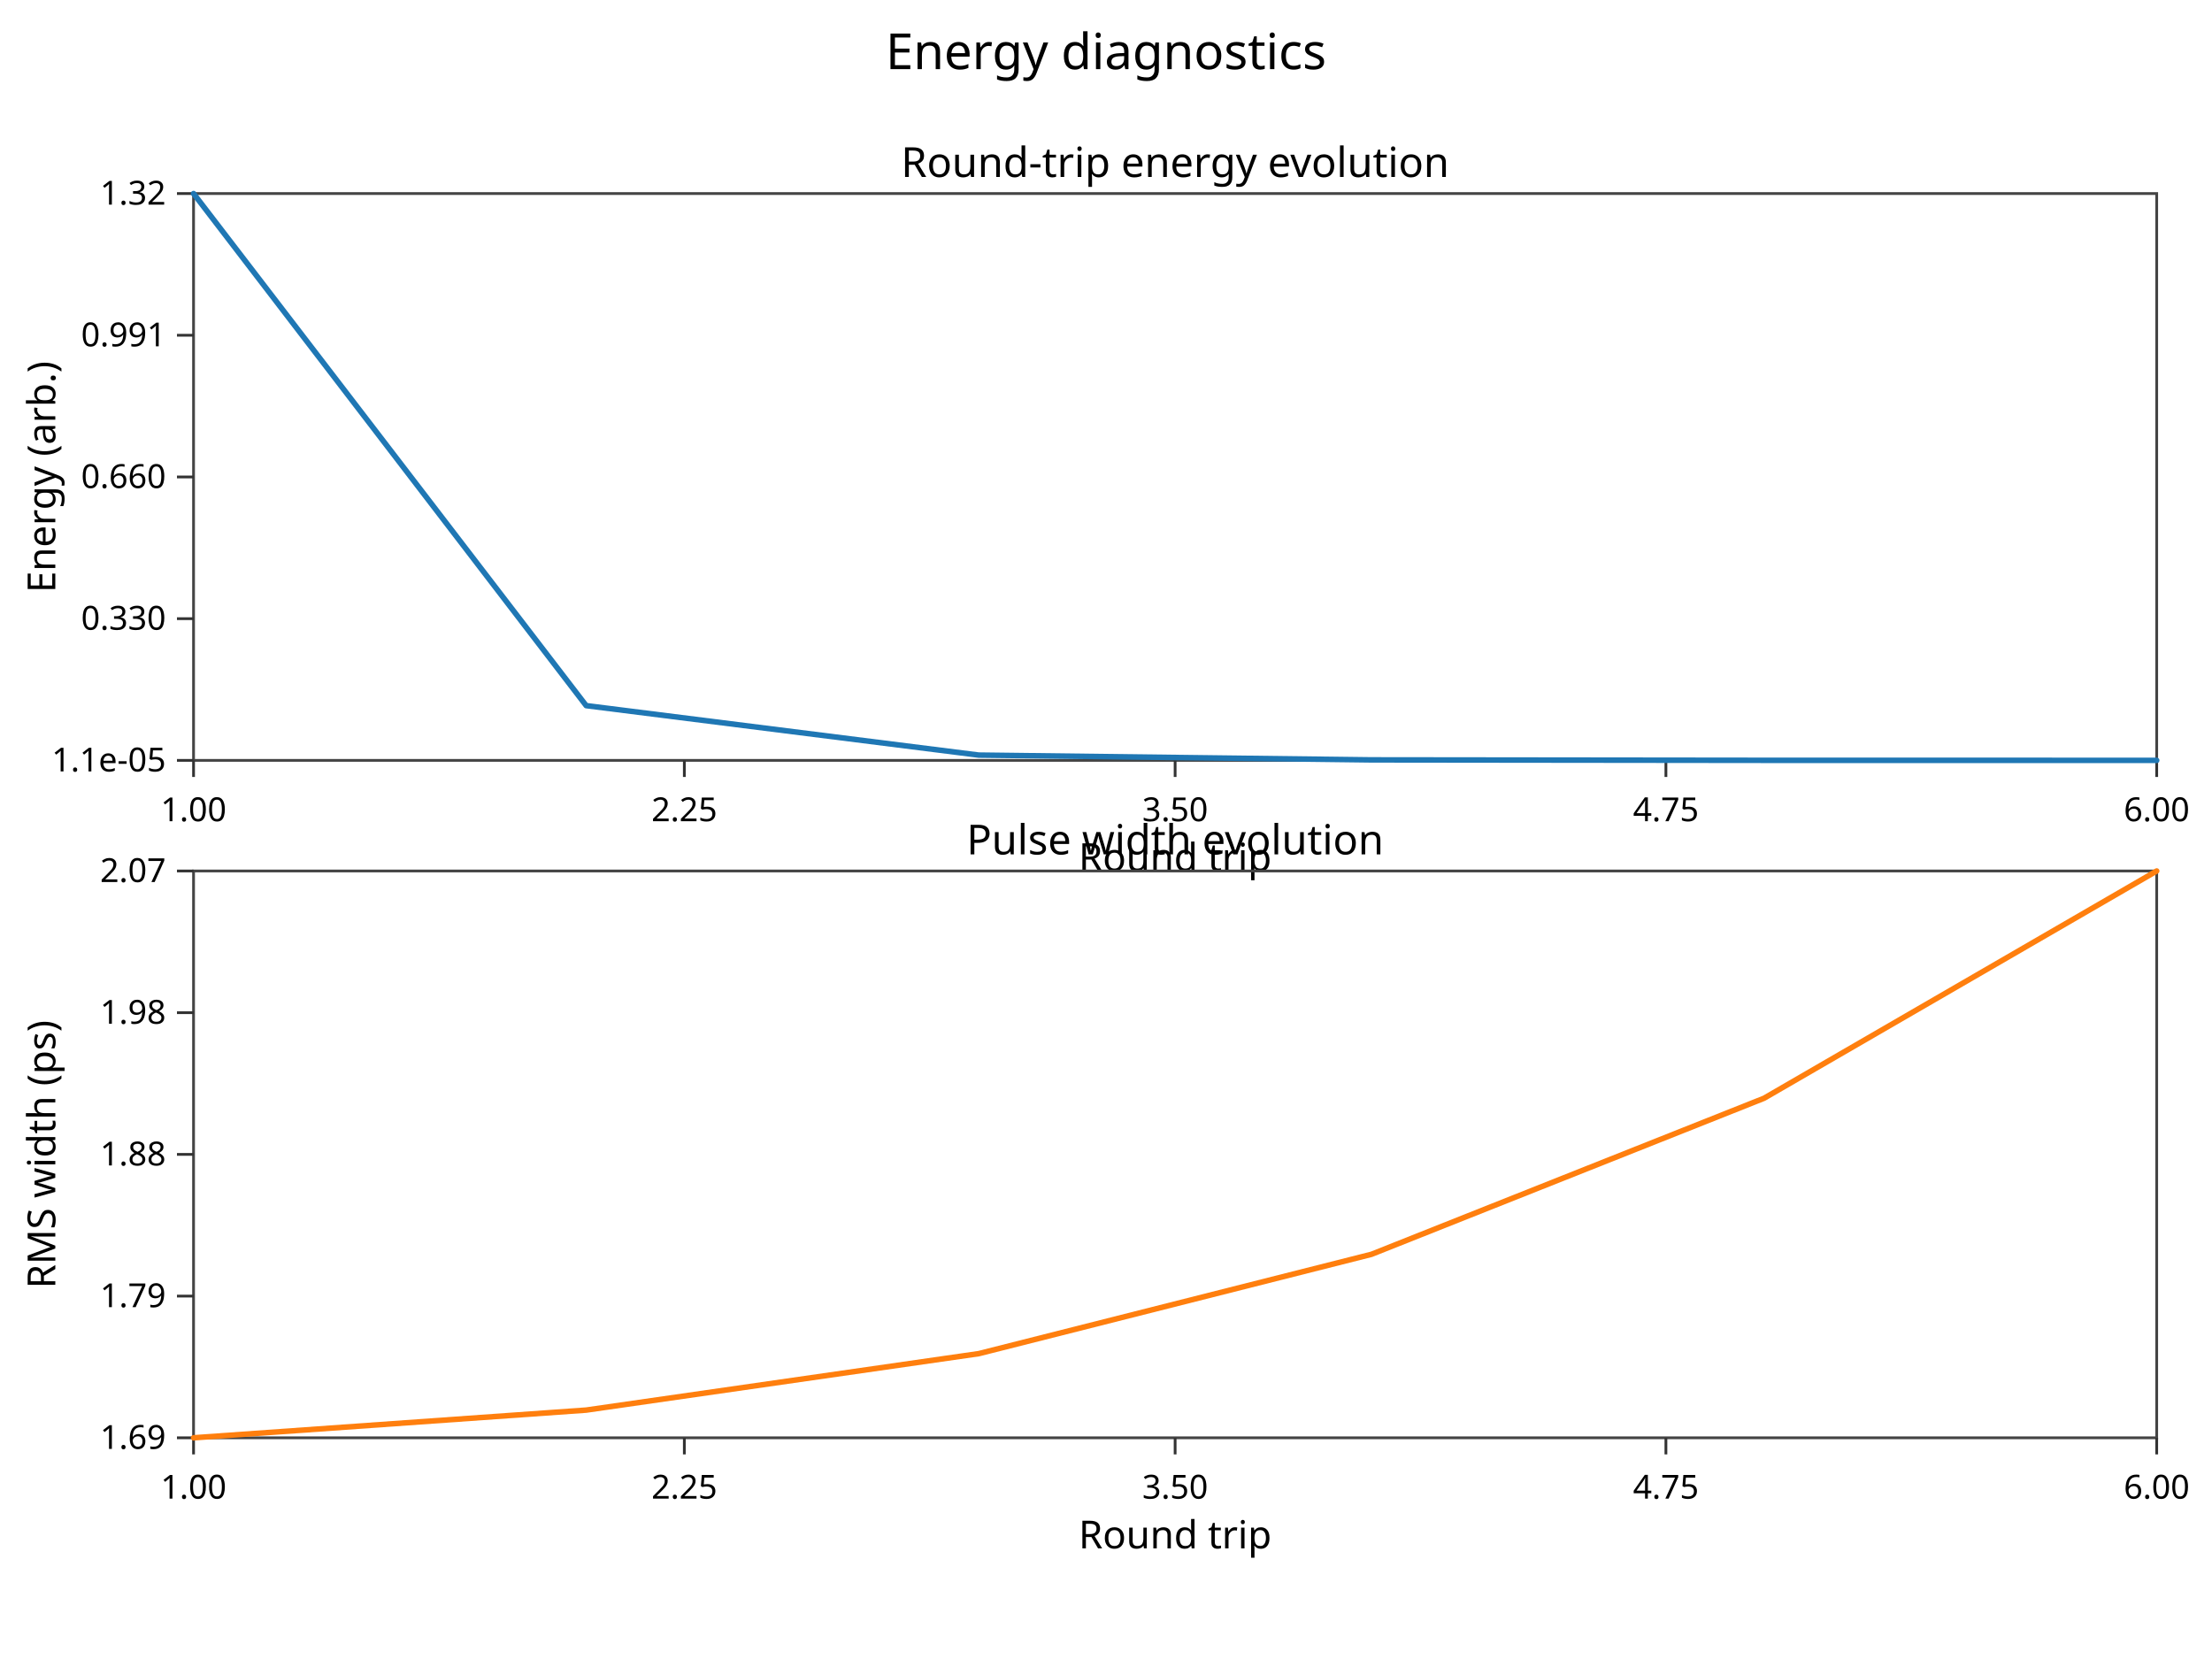
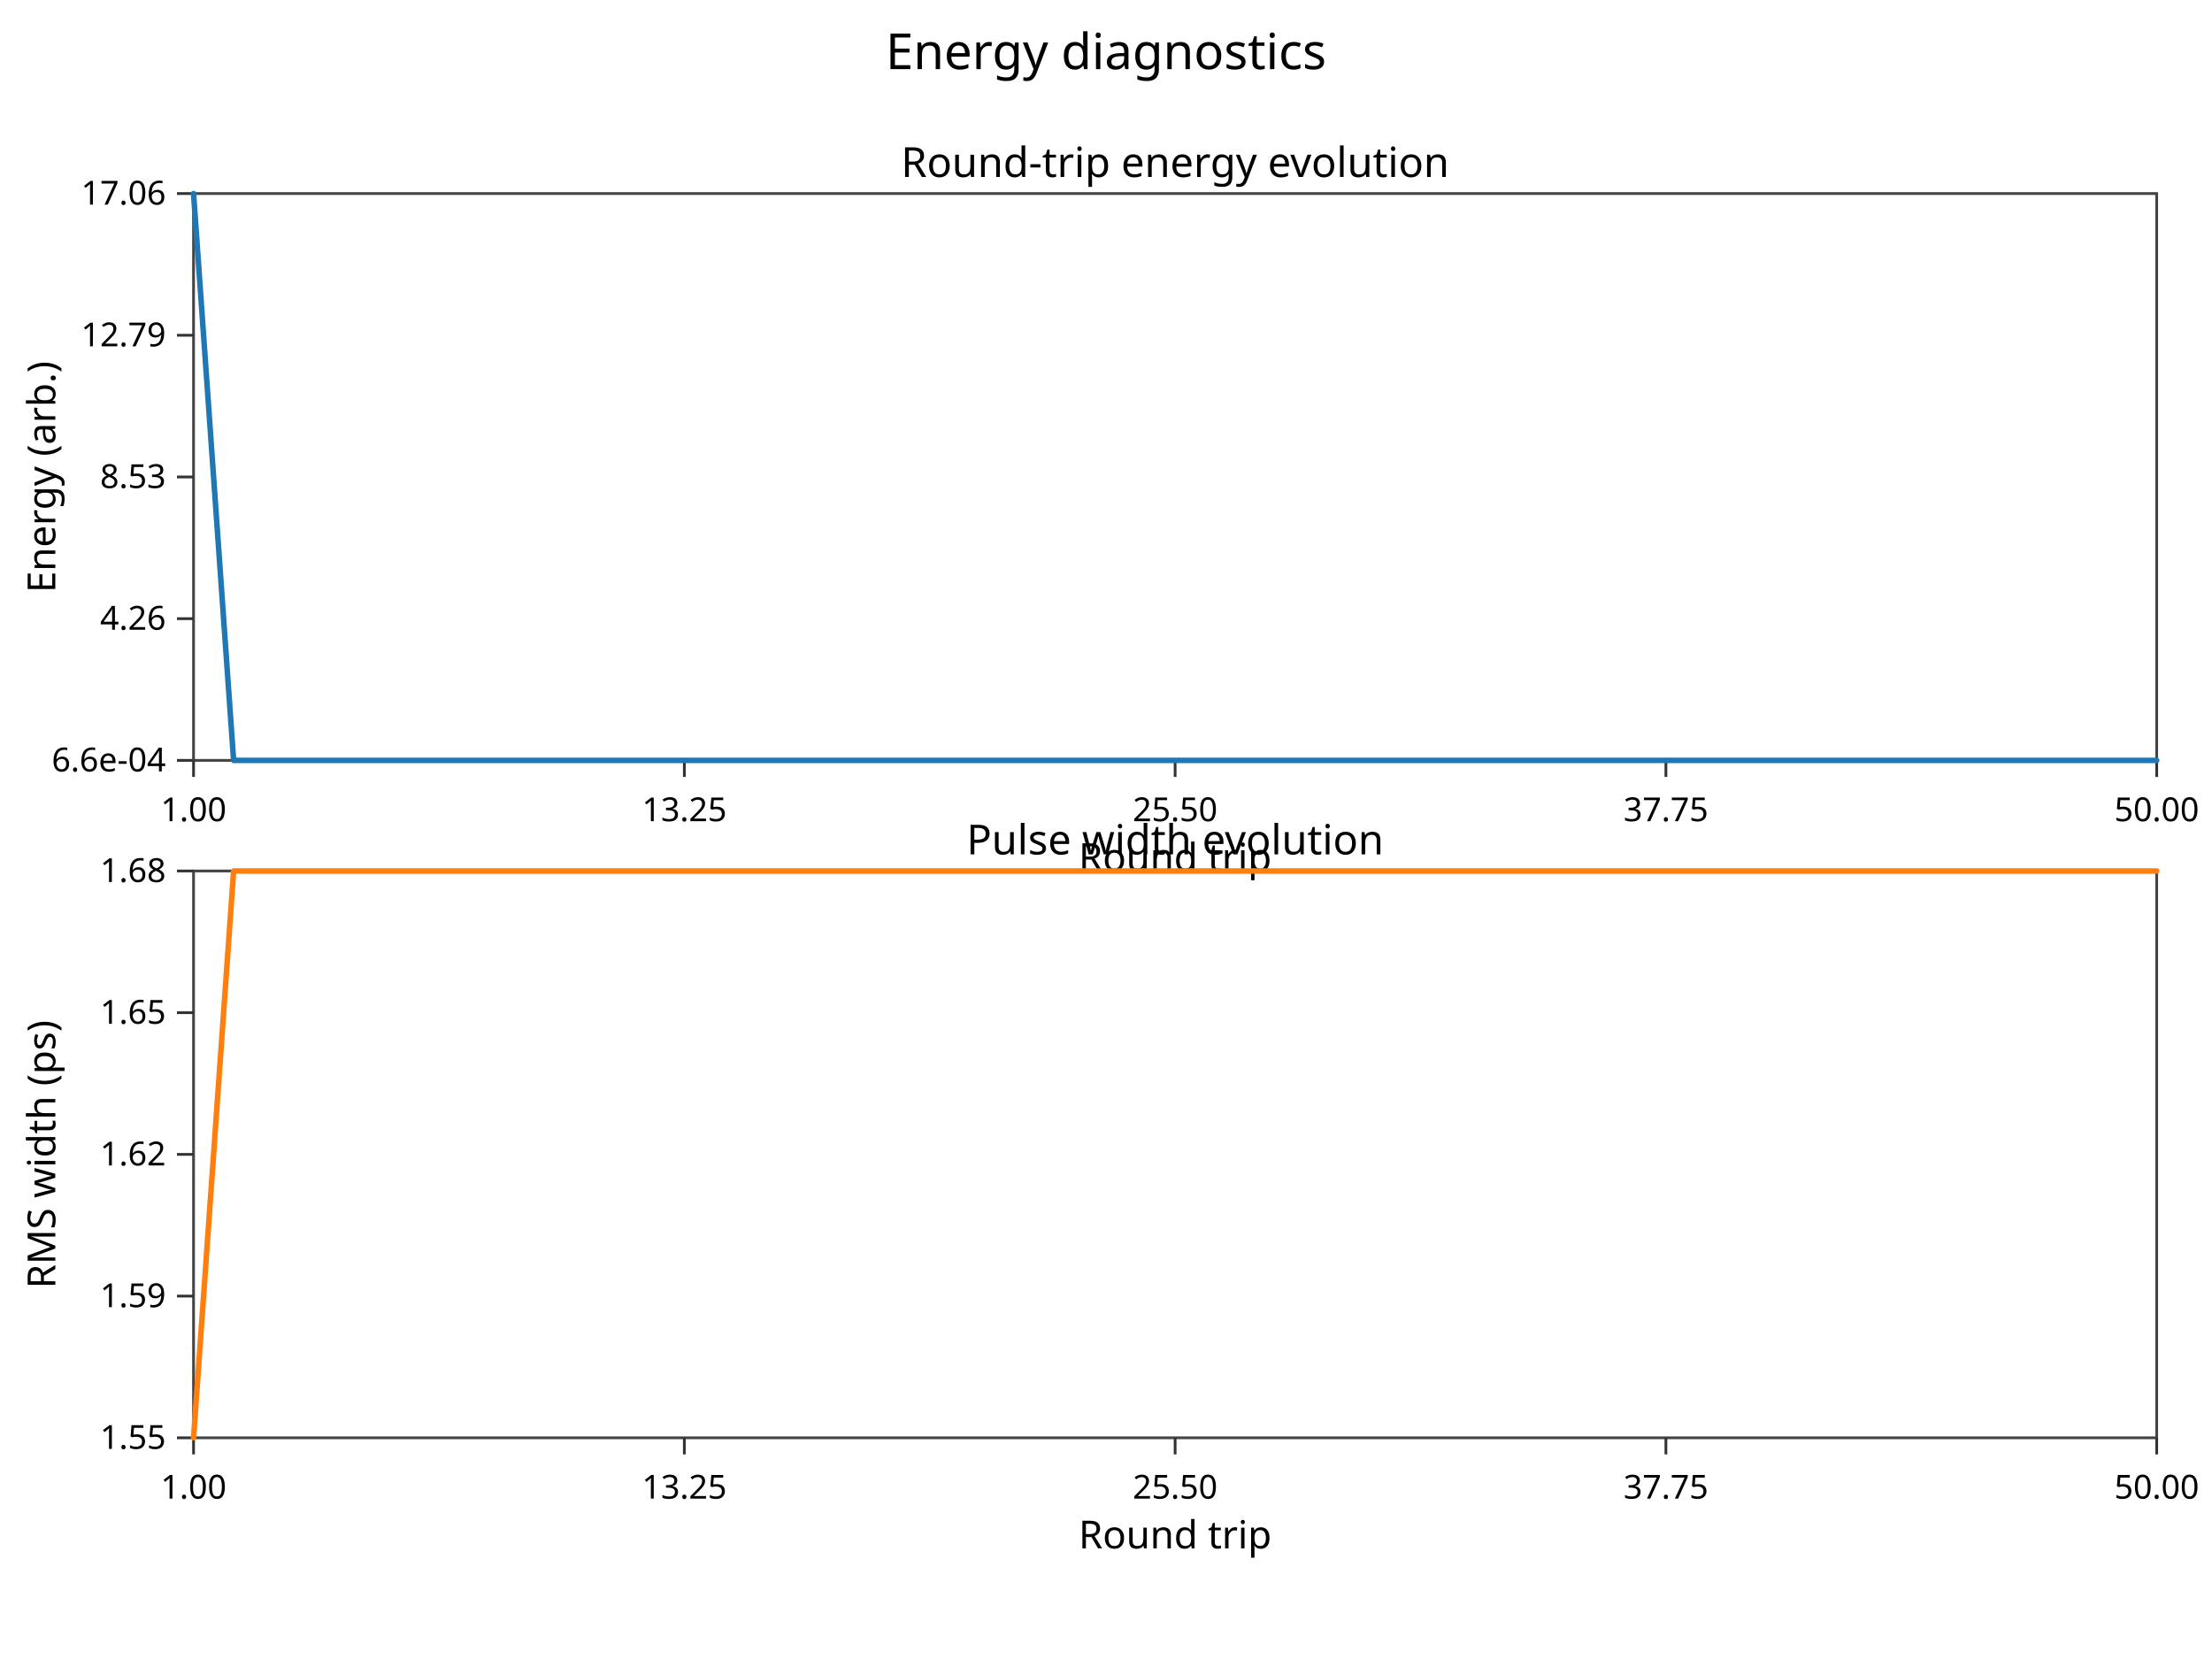
<svg xmlns="http://www.w3.org/2000/svg" width="800" height="600" viewBox="0 0 800 600">
  <text x="400.0" y="25.0" font-family="sans-serif" font-size="18" text-anchor="middle">Energy diagnostics</text>
  <rect x="70" y="70.0" width="710" height="205.0" fill="none" stroke="#444" stroke-width="1" />
  <line x1="70.0" y1="275.0" x2="70.0" y2="281.0" stroke="#333" />
  <text x="70.0" y="297.0" font-family="sans-serif" font-size="12" text-anchor="middle">1.00</text>
  <line x1="247.5" y1="275.0" x2="247.5" y2="281.0" stroke="#333" />
-   <text x="247.5" y="297.0" font-family="sans-serif" font-size="12" text-anchor="middle">2.25</text>
+   <text x="247.5" y="297.0" font-family="sans-serif" font-size="12" text-anchor="middle">13.25</text>
  <line x1="425.0" y1="275.0" x2="425.0" y2="281.0" stroke="#333" />
-   <text x="425.0" y="297.0" font-family="sans-serif" font-size="12" text-anchor="middle">3.50</text>
+   <text x="425.0" y="297.0" font-family="sans-serif" font-size="12" text-anchor="middle">25.50</text>
  <line x1="602.5" y1="275.0" x2="602.5" y2="281.0" stroke="#333" />
-   <text x="602.5" y="297.0" font-family="sans-serif" font-size="12" text-anchor="middle">4.75</text>
+   <text x="602.5" y="297.0" font-family="sans-serif" font-size="12" text-anchor="middle">37.75</text>
  <line x1="780.0" y1="275.0" x2="780.0" y2="281.0" stroke="#333" />
-   <text x="780.0" y="297.0" font-family="sans-serif" font-size="12" text-anchor="middle">6.00</text>
+   <text x="780.0" y="297.0" font-family="sans-serif" font-size="12" text-anchor="middle">50.00</text>
  <line x1="64" y1="275.0" x2="70" y2="275.0" stroke="#333" />
-   <text x="60" y="279.0" font-family="sans-serif" font-size="12" text-anchor="end">1.1e-05</text>
+   <text x="60" y="279.0" font-family="sans-serif" font-size="12" text-anchor="end">6.6e-04</text>
  <line x1="64" y1="223.75" x2="70" y2="223.75" stroke="#333" />
-   <text x="60" y="227.75" font-family="sans-serif" font-size="12" text-anchor="end">0.330</text>
+   <text x="60" y="227.75" font-family="sans-serif" font-size="12" text-anchor="end">4.26</text>
  <line x1="64" y1="172.5" x2="70" y2="172.5" stroke="#333" />
-   <text x="60" y="176.5" font-family="sans-serif" font-size="12" text-anchor="end">0.660</text>
+   <text x="60" y="176.5" font-family="sans-serif" font-size="12" text-anchor="end">8.53</text>
  <line x1="64" y1="121.25" x2="70" y2="121.25" stroke="#333" />
-   <text x="60" y="125.25" font-family="sans-serif" font-size="12" text-anchor="end">0.991</text>
+   <text x="60" y="125.25" font-family="sans-serif" font-size="12" text-anchor="end">12.79</text>
  <line x1="64" y1="70.0" x2="70" y2="70.0" stroke="#333" />
-   <text x="60" y="74.0" font-family="sans-serif" font-size="12" text-anchor="end">1.32</text>
+   <text x="60" y="74.0" font-family="sans-serif" font-size="12" text-anchor="end">17.06</text>
  <text x="425.0" y="315.0" font-family="sans-serif" font-size="14" text-anchor="middle">Round trip</text>
  <text x="20" y="172.5" font-family="sans-serif" font-size="14" text-anchor="middle" transform="rotate(-90 20,172.5)">Energy (arb.)</text>
  <text x="425.0" y="64.0" font-family="sans-serif" font-size="15" text-anchor="middle">Round-trip energy evolution</text>
-   <polyline points="70.00,70.00 212.00,255.20 354.00,273.09 496.00,274.82 638.00,274.98 780.00,275.00" fill="none" stroke="#1f77b4" stroke-width="2.0" stroke-linejoin="round" stroke-linecap="round" />
+   <polyline points="70.00,70.00 84.49,275.00 98.98,275.00 113.47,275.00 127.96,275.00 142.45,275.00 156.94,275.00 171.43,275.00 185.92,275.00 200.41,275.00 214.90,275.00 229.39,275.00 243.88,275.00 258.37,275.00 272.86,275.00 287.35,275.00 301.84,275.00 316.33,275.00 330.82,275.00 345.31,275.00 359.80,275.00 374.29,275.00 388.78,275.00 403.27,275.00 417.76,275.00 432.24,275.00 446.73,275.00 461.22,275.00 475.71,275.00 490.20,275.00 504.69,275.00 519.18,275.00 533.67,275.00 548.16,275.00 562.65,275.00 577.14,275.00 591.63,275.00 606.12,275.00 620.61,275.00 635.10,275.00 649.59,275.00 664.08,275.00 678.57,275.00 693.06,275.00 707.55,275.00 722.04,275.00 736.53,275.00 751.02,275.00 765.51,275.00 780.00,275.00" fill="none" stroke="#1f77b4" stroke-width="2.0" stroke-linejoin="round" stroke-linecap="round" />
  <rect x="70" y="315.0" width="710" height="205.0" fill="none" stroke="#444" stroke-width="1" />
  <line x1="70.0" y1="520.0" x2="70.0" y2="526.0" stroke="#333" />
  <text x="70.0" y="542.0" font-family="sans-serif" font-size="12" text-anchor="middle">1.00</text>
  <line x1="247.5" y1="520.0" x2="247.5" y2="526.0" stroke="#333" />
-   <text x="247.5" y="542.0" font-family="sans-serif" font-size="12" text-anchor="middle">2.25</text>
+   <text x="247.5" y="542.0" font-family="sans-serif" font-size="12" text-anchor="middle">13.25</text>
  <line x1="425.0" y1="520.0" x2="425.0" y2="526.0" stroke="#333" />
-   <text x="425.0" y="542.0" font-family="sans-serif" font-size="12" text-anchor="middle">3.50</text>
+   <text x="425.0" y="542.0" font-family="sans-serif" font-size="12" text-anchor="middle">25.50</text>
  <line x1="602.5" y1="520.0" x2="602.5" y2="526.0" stroke="#333" />
-   <text x="602.5" y="542.0" font-family="sans-serif" font-size="12" text-anchor="middle">4.75</text>
+   <text x="602.5" y="542.0" font-family="sans-serif" font-size="12" text-anchor="middle">37.75</text>
  <line x1="780.0" y1="520.0" x2="780.0" y2="526.0" stroke="#333" />
-   <text x="780.0" y="542.0" font-family="sans-serif" font-size="12" text-anchor="middle">6.00</text>
+   <text x="780.0" y="542.0" font-family="sans-serif" font-size="12" text-anchor="middle">50.00</text>
  <line x1="64" y1="520.0" x2="70" y2="520.0" stroke="#333" />
-   <text x="60" y="524.0" font-family="sans-serif" font-size="12" text-anchor="end">1.69</text>
+   <text x="60" y="524.0" font-family="sans-serif" font-size="12" text-anchor="end">1.55</text>
  <line x1="64" y1="468.75" x2="70" y2="468.75" stroke="#333" />
-   <text x="60" y="472.75" font-family="sans-serif" font-size="12" text-anchor="end">1.79</text>
+   <text x="60" y="472.75" font-family="sans-serif" font-size="12" text-anchor="end">1.59</text>
  <line x1="64" y1="417.5" x2="70" y2="417.5" stroke="#333" />
-   <text x="60" y="421.5" font-family="sans-serif" font-size="12" text-anchor="end">1.88</text>
+   <text x="60" y="421.5" font-family="sans-serif" font-size="12" text-anchor="end">1.62</text>
  <line x1="64" y1="366.25" x2="70" y2="366.25" stroke="#333" />
-   <text x="60" y="370.25" font-family="sans-serif" font-size="12" text-anchor="end">1.98</text>
+   <text x="60" y="370.25" font-family="sans-serif" font-size="12" text-anchor="end">1.65</text>
  <line x1="64" y1="315.0" x2="70" y2="315.0" stroke="#333" />
-   <text x="60" y="319.0" font-family="sans-serif" font-size="12" text-anchor="end">2.07</text>
+   <text x="60" y="319.0" font-family="sans-serif" font-size="12" text-anchor="end">1.68</text>
  <text x="425.0" y="560.0" font-family="sans-serif" font-size="14" text-anchor="middle">Round trip</text>
  <text x="20" y="417.5" font-family="sans-serif" font-size="14" text-anchor="middle" transform="rotate(-90 20,417.5)">RMS width (ps)</text>
  <text x="425.0" y="309.0" font-family="sans-serif" font-size="15" text-anchor="middle">Pulse width evolution</text>
-   <polyline points="70.00,520.00 212.00,509.98 354.00,489.56 496.00,453.64 638.00,397.19 780.00,315.00" fill="none" stroke="#ff7f0e" stroke-width="2.0" stroke-linejoin="round" stroke-linecap="round" />
+   <polyline points="70.00,520.00 84.49,315.00 98.98,315.00 113.47,315.00 127.96,315.00 142.45,315.00 156.94,315.00 171.43,315.00 185.92,315.00 200.41,315.00 214.90,315.00 229.39,315.00 243.88,315.00 258.37,315.00 272.86,315.00 287.35,315.00 301.84,315.00 316.33,315.00 330.82,315.00 345.31,315.00 359.80,315.00 374.29,315.00 388.78,315.00 403.27,315.00 417.76,315.00 432.24,315.00 446.73,315.00 461.22,315.00 475.71,315.00 490.20,315.00 504.69,315.00 519.18,315.00 533.67,315.00 548.16,315.00 562.65,315.00 577.14,315.00 591.63,315.00 606.12,315.00 620.61,315.00 635.10,315.00 649.59,315.00 664.08,315.00 678.57,315.00 693.06,315.00 707.55,315.00 722.04,315.00 736.53,315.00 751.02,315.00 765.51,315.00 780.00,315.00" fill="none" stroke="#ff7f0e" stroke-width="2.0" stroke-linejoin="round" stroke-linecap="round" />
</svg>
